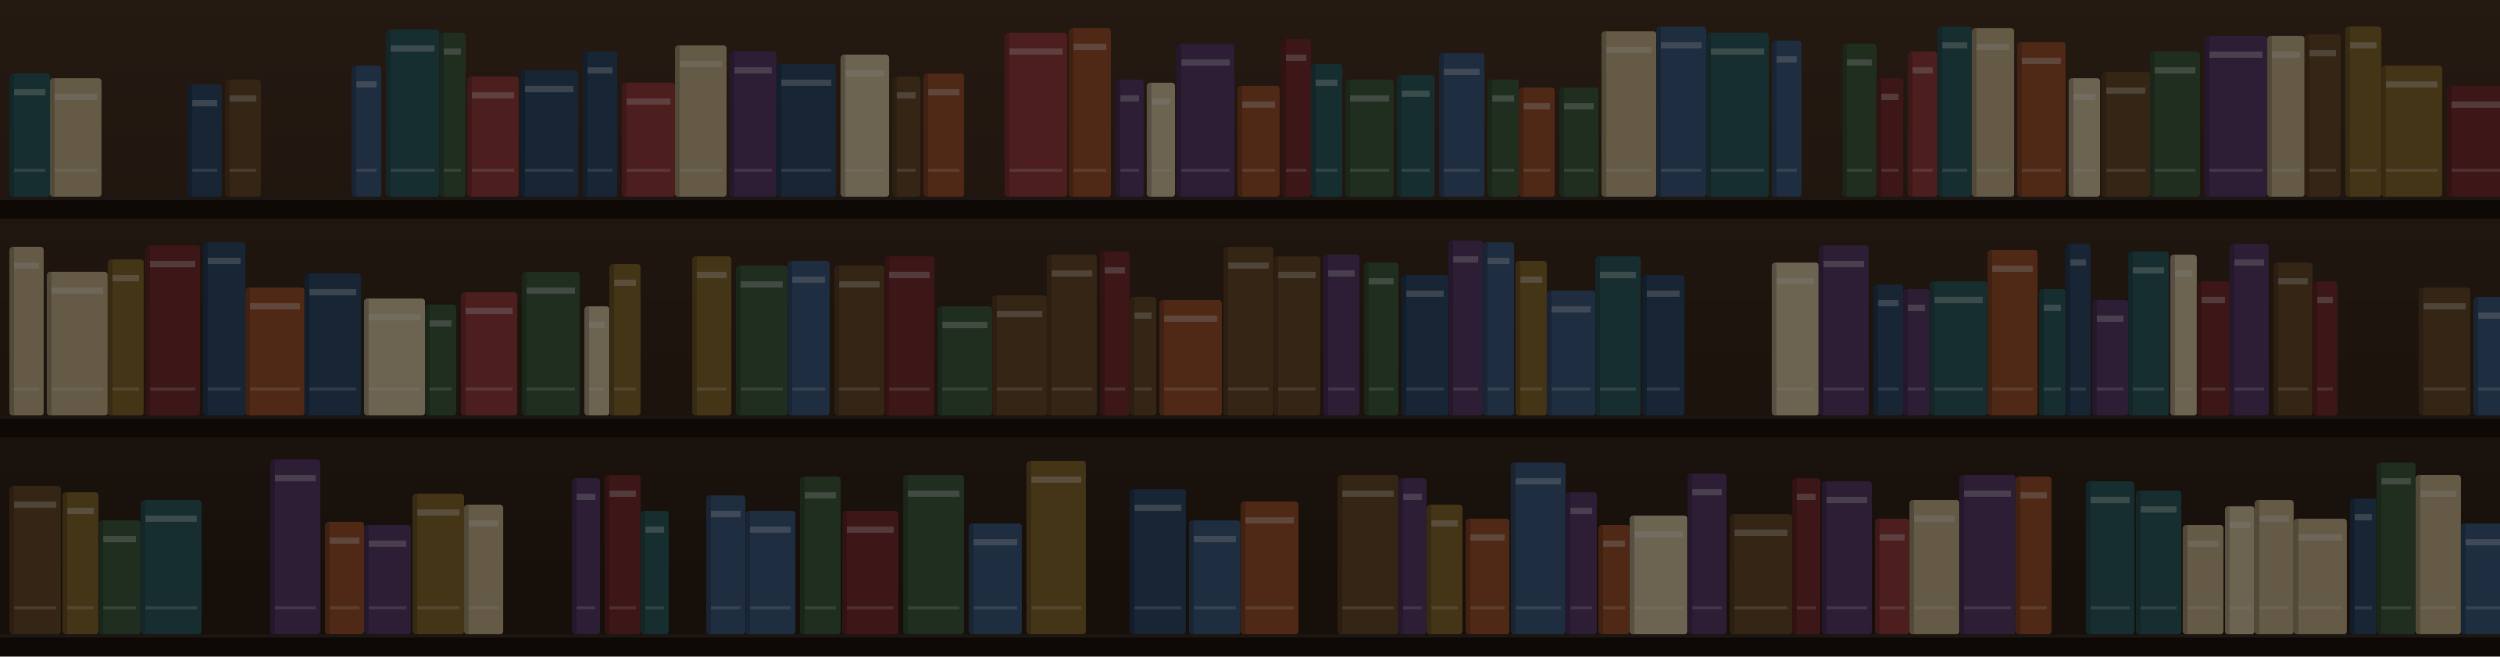
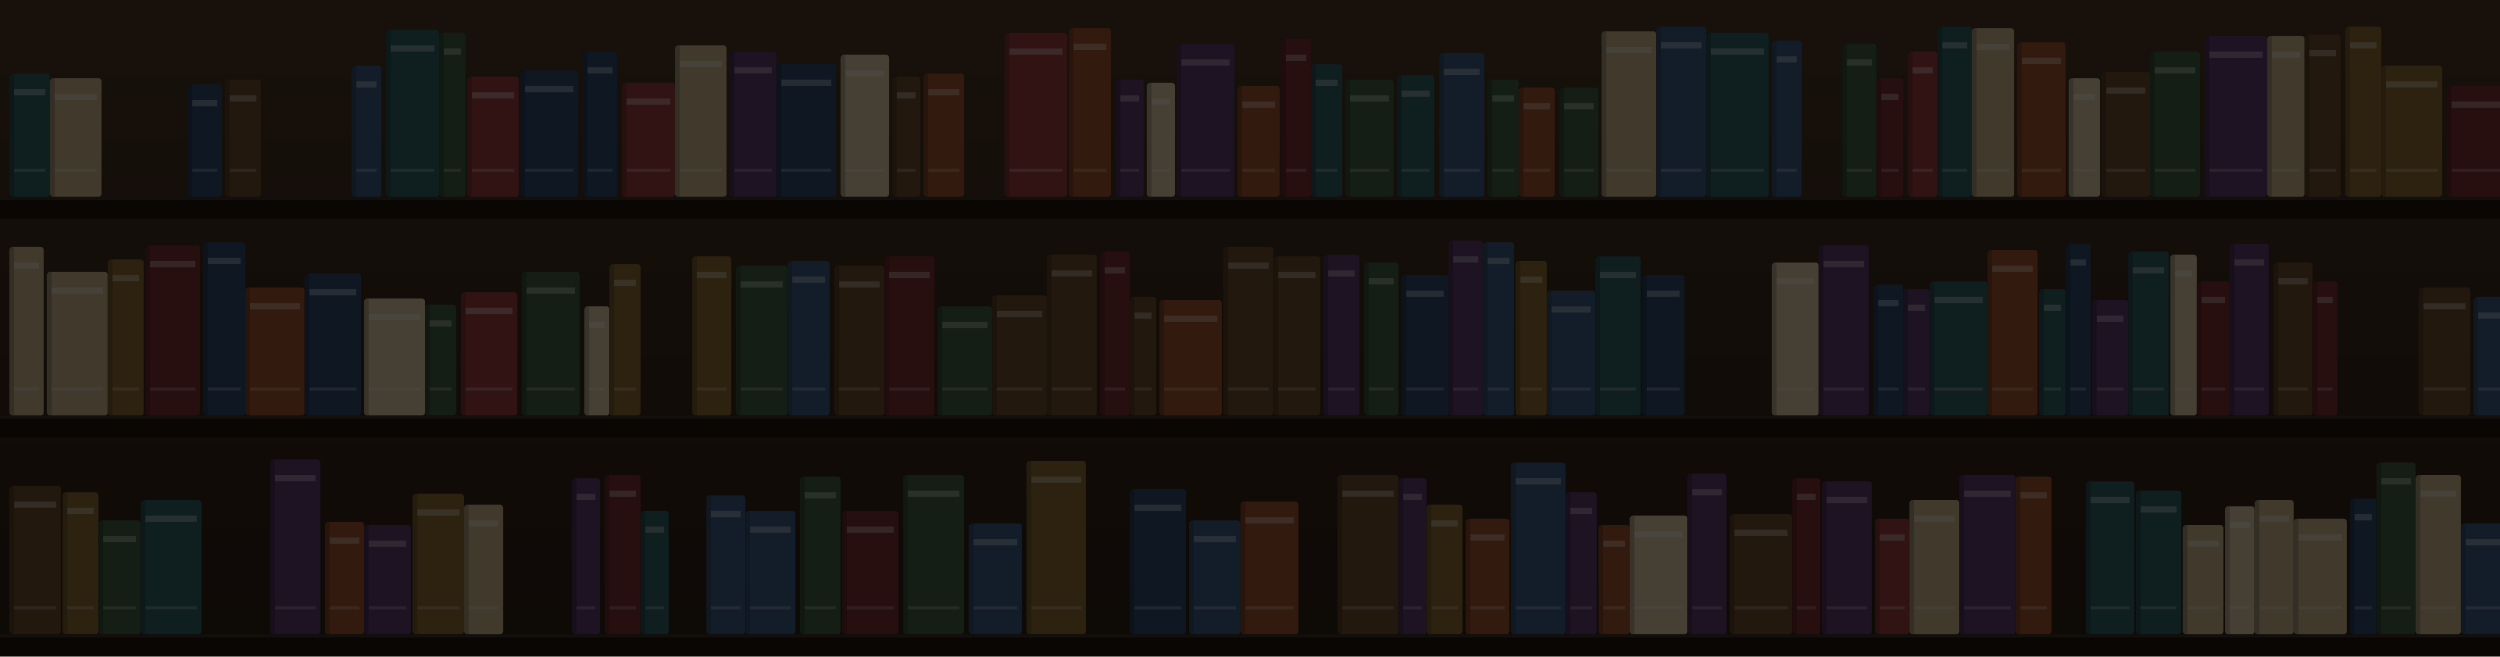
<svg xmlns="http://www.w3.org/2000/svg" width="1600" height="420" viewBox="0 0 1600 420" preserveAspectRatio="xMidYMid slice">
  <defs>
    <linearGradient id="wood" x1="0" y1="0" x2="0" y2="1">
      <stop offset="0" stop-color="#4a3424" />
      <stop offset="1" stop-color="#2b1d13" />
    </linearGradient>
  </defs>
  <rect width="1600" height="420" fill="url(#wood)" />
  <rect x="6" y="47" width="26" height="79" rx="2" fill="#2f5d62" />
  <rect x="9" y="57" width="20" height="4" fill="#ffffff" fill-opacity="0.35" />
  <rect x="9" y="108" width="20" height="2" fill="#ffffff" fill-opacity="0.25" />
  <rect x="6" y="47" width="3" height="79" fill="#000000" fill-opacity="0.18" />
  <rect x="32" y="50" width="33" height="76" rx="2" fill="#c9b48a" />
  <rect x="35" y="60" width="27" height="4" fill="#ffffff" fill-opacity="0.35" />
  <rect x="35" y="108" width="27" height="2" fill="#ffffff" fill-opacity="0.25" />
  <rect x="32" y="50" width="3" height="76" fill="#000000" fill-opacity="0.18" />
  <rect x="120" y="54" width="22" height="72" rx="2" fill="#2e4a6b" />
  <rect x="123" y="64" width="16" height="4" fill="#ffffff" fill-opacity="0.35" />
  <rect x="123" y="108" width="16" height="2" fill="#ffffff" fill-opacity="0.25" />
  <rect x="120" y="54" width="3" height="72" fill="#000000" fill-opacity="0.18" />
  <rect x="144" y="51" width="23" height="75" rx="2" fill="#6b4a2b" />
  <rect x="147" y="61" width="17" height="4" fill="#ffffff" fill-opacity="0.35" />
  <rect x="147" y="108" width="17" height="2" fill="#ffffff" fill-opacity="0.25" />
  <rect x="144" y="51" width="3" height="75" fill="#000000" fill-opacity="0.18" />
  <rect x="225" y="42" width="19" height="84" rx="2" fill="#3d5a80" />
  <rect x="228" y="52" width="13" height="4" fill="#ffffff" fill-opacity="0.35" />
  <rect x="228" y="108" width="13" height="2" fill="#ffffff" fill-opacity="0.25" />
  <rect x="225" y="42" width="3" height="84" fill="#000000" fill-opacity="0.18" />
  <rect x="247" y="19" width="34" height="107" rx="2" fill="#2f5d62" />
  <rect x="250" y="29" width="28" height="4" fill="#ffffff" fill-opacity="0.35" />
  <rect x="250" y="108" width="28" height="2" fill="#ffffff" fill-opacity="0.25" />
  <rect x="247" y="19" width="3" height="107" fill="#000000" fill-opacity="0.18" />
  <rect x="281" y="21" width="17" height="105" rx="2" fill="#3f5d3f" />
  <rect x="284" y="31" width="11" height="4" fill="#ffffff" fill-opacity="0.35" />
  <rect x="284" y="108" width="11" height="2" fill="#ffffff" fill-opacity="0.25" />
  <rect x="281" y="21" width="3" height="105" fill="#000000" fill-opacity="0.18" />
  <rect x="299" y="49" width="33" height="77" rx="2" fill="#9b3d3d" />
  <rect x="302" y="59" width="27" height="4" fill="#ffffff" fill-opacity="0.35" />
  <rect x="302" y="108" width="27" height="2" fill="#ffffff" fill-opacity="0.25" />
  <rect x="299" y="49" width="3" height="77" fill="#000000" fill-opacity="0.18" />
  <rect x="333" y="45" width="37" height="81" rx="2" fill="#2e4a6b" />
  <rect x="336" y="55" width="31" height="4" fill="#ffffff" fill-opacity="0.35" />
  <rect x="336" y="108" width="31" height="2" fill="#ffffff" fill-opacity="0.25" />
  <rect x="333" y="45" width="3" height="81" fill="#000000" fill-opacity="0.18" />
  <rect x="373" y="33" width="22" height="93" rx="2" fill="#2e4a6b" />
  <rect x="376" y="43" width="16" height="4" fill="#ffffff" fill-opacity="0.35" />
  <rect x="376" y="108" width="16" height="2" fill="#ffffff" fill-opacity="0.25" />
  <rect x="373" y="33" width="3" height="93" fill="#000000" fill-opacity="0.18" />
  <rect x="398" y="53" width="34" height="73" rx="2" fill="#9b3d3d" />
  <rect x="401" y="63" width="28" height="4" fill="#ffffff" fill-opacity="0.35" />
  <rect x="401" y="108" width="28" height="2" fill="#ffffff" fill-opacity="0.25" />
  <rect x="398" y="53" width="3" height="73" fill="#000000" fill-opacity="0.18" />
  <rect x="432" y="29" width="33" height="97" rx="2" fill="#c9b48a" />
  <rect x="435" y="39" width="27" height="4" fill="#ffffff" fill-opacity="0.35" />
  <rect x="435" y="108" width="27" height="2" fill="#ffffff" fill-opacity="0.25" />
  <rect x="432" y="29" width="3" height="97" fill="#000000" fill-opacity="0.18" />
  <rect x="467" y="33" width="30" height="93" rx="2" fill="#5b3b6b" />
  <rect x="470" y="43" width="24" height="4" fill="#ffffff" fill-opacity="0.35" />
  <rect x="470" y="108" width="24" height="2" fill="#ffffff" fill-opacity="0.25" />
  <rect x="467" y="33" width="3" height="93" fill="#000000" fill-opacity="0.18" />
  <rect x="497" y="41" width="38" height="85" rx="2" fill="#2e4a6b" />
  <rect x="500" y="51" width="32" height="4" fill="#ffffff" fill-opacity="0.35" />
  <rect x="500" y="108" width="32" height="2" fill="#ffffff" fill-opacity="0.25" />
  <rect x="497" y="41" width="3" height="85" fill="#000000" fill-opacity="0.18" />
  <rect x="538" y="35" width="31" height="91" rx="2" fill="#d8c7a3" />
  <rect x="541" y="45" width="25" height="4" fill="#ffffff" fill-opacity="0.35" />
  <rect x="541" y="108" width="25" height="2" fill="#ffffff" fill-opacity="0.25" />
  <rect x="538" y="35" width="3" height="91" fill="#000000" fill-opacity="0.18" />
  <rect x="571" y="49" width="18" height="77" rx="2" fill="#6b4a2b" />
  <rect x="574" y="59" width="12" height="4" fill="#ffffff" fill-opacity="0.35" />
  <rect x="574" y="108" width="12" height="2" fill="#ffffff" fill-opacity="0.25" />
  <rect x="571" y="49" width="3" height="77" fill="#000000" fill-opacity="0.18" />
  <rect x="591" y="47" width="26" height="79" rx="2" fill="#a0522d" />
  <rect x="594" y="57" width="20" height="4" fill="#ffffff" fill-opacity="0.35" />
  <rect x="594" y="108" width="20" height="2" fill="#ffffff" fill-opacity="0.25" />
  <rect x="591" y="47" width="3" height="79" fill="#000000" fill-opacity="0.18" />
  <rect x="643" y="21" width="40" height="105" rx="2" fill="#9b3d3d" />
  <rect x="646" y="31" width="34" height="4" fill="#ffffff" fill-opacity="0.35" />
  <rect x="646" y="108" width="34" height="2" fill="#ffffff" fill-opacity="0.25" />
  <rect x="643" y="21" width="3" height="105" fill="#000000" fill-opacity="0.18" />
  <rect x="684" y="18" width="27" height="108" rx="2" fill="#a0522d" />
  <rect x="687" y="28" width="21" height="4" fill="#ffffff" fill-opacity="0.35" />
  <rect x="687" y="108" width="21" height="2" fill="#ffffff" fill-opacity="0.25" />
  <rect x="684" y="18" width="3" height="108" fill="#000000" fill-opacity="0.18" />
  <rect x="714" y="51" width="18" height="75" rx="2" fill="#5b3b6b" />
  <rect x="717" y="61" width="12" height="4" fill="#ffffff" fill-opacity="0.35" />
  <rect x="717" y="108" width="12" height="2" fill="#ffffff" fill-opacity="0.25" />
  <rect x="714" y="51" width="3" height="75" fill="#000000" fill-opacity="0.18" />
  <rect x="734" y="53" width="18" height="73" rx="2" fill="#d8c7a3" />
  <rect x="737" y="63" width="12" height="4" fill="#ffffff" fill-opacity="0.35" />
  <rect x="737" y="108" width="12" height="2" fill="#ffffff" fill-opacity="0.25" />
  <rect x="734" y="53" width="3" height="73" fill="#000000" fill-opacity="0.18" />
  <rect x="753" y="28" width="37" height="98" rx="2" fill="#5b3b6b" />
  <rect x="756" y="38" width="31" height="4" fill="#ffffff" fill-opacity="0.35" />
  <rect x="756" y="108" width="31" height="2" fill="#ffffff" fill-opacity="0.25" />
  <rect x="753" y="28" width="3" height="98" fill="#000000" fill-opacity="0.18" />
  <rect x="792" y="55" width="27" height="71" rx="2" fill="#a0522d" />
  <rect x="795" y="65" width="21" height="4" fill="#ffffff" fill-opacity="0.35" />
  <rect x="795" y="108" width="21" height="2" fill="#ffffff" fill-opacity="0.25" />
  <rect x="792" y="55" width="3" height="71" fill="#000000" fill-opacity="0.18" />
  <rect x="820" y="25" width="19" height="101" rx="2" fill="#7a2e2e" />
  <rect x="823" y="35" width="13" height="4" fill="#ffffff" fill-opacity="0.35" />
  <rect x="823" y="108" width="13" height="2" fill="#ffffff" fill-opacity="0.25" />
  <rect x="820" y="25" width="3" height="101" fill="#000000" fill-opacity="0.18" />
  <rect x="839" y="41" width="20" height="85" rx="2" fill="#2f5d62" />
  <rect x="842" y="51" width="14" height="4" fill="#ffffff" fill-opacity="0.35" />
  <rect x="842" y="108" width="14" height="2" fill="#ffffff" fill-opacity="0.25" />
  <rect x="839" y="41" width="3" height="85" fill="#000000" fill-opacity="0.18" />
  <rect x="861" y="51" width="31" height="75" rx="2" fill="#3f5d3f" />
  <rect x="864" y="61" width="25" height="4" fill="#ffffff" fill-opacity="0.35" />
  <rect x="864" y="108" width="25" height="2" fill="#ffffff" fill-opacity="0.25" />
  <rect x="861" y="51" width="3" height="75" fill="#000000" fill-opacity="0.18" />
  <rect x="894" y="48" width="24" height="78" rx="2" fill="#2f5d62" />
  <rect x="897" y="58" width="18" height="4" fill="#ffffff" fill-opacity="0.35" />
  <rect x="897" y="108" width="18" height="2" fill="#ffffff" fill-opacity="0.25" />
  <rect x="894" y="48" width="3" height="78" fill="#000000" fill-opacity="0.18" />
  <rect x="921" y="34" width="29" height="92" rx="2" fill="#3d5a80" />
  <rect x="924" y="44" width="23" height="4" fill="#ffffff" fill-opacity="0.35" />
  <rect x="924" y="108" width="23" height="2" fill="#ffffff" fill-opacity="0.25" />
  <rect x="921" y="34" width="3" height="92" fill="#000000" fill-opacity="0.18" />
  <rect x="952" y="51" width="20" height="75" rx="2" fill="#3f5d3f" />
  <rect x="955" y="61" width="14" height="4" fill="#ffffff" fill-opacity="0.35" />
  <rect x="955" y="108" width="14" height="2" fill="#ffffff" fill-opacity="0.25" />
  <rect x="952" y="51" width="3" height="75" fill="#000000" fill-opacity="0.18" />
  <rect x="972" y="56" width="23" height="70" rx="2" fill="#a0522d" />
  <rect x="975" y="66" width="17" height="4" fill="#ffffff" fill-opacity="0.35" />
  <rect x="975" y="108" width="17" height="2" fill="#ffffff" fill-opacity="0.25" />
  <rect x="972" y="56" width="3" height="70" fill="#000000" fill-opacity="0.18" />
  <rect x="998" y="56" width="25" height="70" rx="2" fill="#3f5d3f" />
  <rect x="1001" y="66" width="19" height="4" fill="#ffffff" fill-opacity="0.35" />
  <rect x="1001" y="108" width="19" height="2" fill="#ffffff" fill-opacity="0.25" />
  <rect x="998" y="56" width="3" height="70" fill="#000000" fill-opacity="0.18" />
  <rect x="1025" y="20" width="35" height="106" rx="2" fill="#c9b48a" />
  <rect x="1028" y="30" width="29" height="4" fill="#ffffff" fill-opacity="0.35" />
  <rect x="1028" y="108" width="29" height="2" fill="#ffffff" fill-opacity="0.25" />
  <rect x="1025" y="20" width="3" height="106" fill="#000000" fill-opacity="0.18" />
  <rect x="1060" y="17" width="32" height="109" rx="2" fill="#3d5a80" />
  <rect x="1063" y="27" width="26" height="4" fill="#ffffff" fill-opacity="0.35" />
  <rect x="1063" y="108" width="26" height="2" fill="#ffffff" fill-opacity="0.25" />
  <rect x="1060" y="17" width="3" height="109" fill="#000000" fill-opacity="0.18" />
  <rect x="1092" y="21" width="40" height="105" rx="2" fill="#2f5d62" />
  <rect x="1095" y="31" width="34" height="4" fill="#ffffff" fill-opacity="0.35" />
  <rect x="1095" y="108" width="34" height="2" fill="#ffffff" fill-opacity="0.25" />
  <rect x="1092" y="21" width="3" height="105" fill="#000000" fill-opacity="0.18" />
  <rect x="1134" y="26" width="19" height="100" rx="2" fill="#3d5a80" />
  <rect x="1137" y="36" width="13" height="4" fill="#ffffff" fill-opacity="0.35" />
  <rect x="1137" y="108" width="13" height="2" fill="#ffffff" fill-opacity="0.25" />
  <rect x="1134" y="26" width="3" height="100" fill="#000000" fill-opacity="0.18" />
  <rect x="1179" y="28" width="22" height="98" rx="2" fill="#3f5d3f" />
  <rect x="1182" y="38" width="16" height="4" fill="#ffffff" fill-opacity="0.35" />
  <rect x="1182" y="108" width="16" height="2" fill="#ffffff" fill-opacity="0.25" />
  <rect x="1179" y="28" width="3" height="98" fill="#000000" fill-opacity="0.18" />
  <rect x="1201" y="50" width="17" height="76" rx="2" fill="#7a2e2e" />
  <rect x="1204" y="60" width="11" height="4" fill="#ffffff" fill-opacity="0.35" />
  <rect x="1204" y="108" width="11" height="2" fill="#ffffff" fill-opacity="0.25" />
  <rect x="1201" y="50" width="3" height="76" fill="#000000" fill-opacity="0.18" />
  <rect x="1221" y="33" width="19" height="93" rx="2" fill="#9b3d3d" />
  <rect x="1224" y="43" width="13" height="4" fill="#ffffff" fill-opacity="0.35" />
  <rect x="1224" y="108" width="13" height="2" fill="#ffffff" fill-opacity="0.25" />
  <rect x="1221" y="33" width="3" height="93" fill="#000000" fill-opacity="0.18" />
  <rect x="1240" y="17" width="22" height="109" rx="2" fill="#2f5d62" />
  <rect x="1243" y="27" width="16" height="4" fill="#ffffff" fill-opacity="0.35" />
  <rect x="1243" y="108" width="16" height="2" fill="#ffffff" fill-opacity="0.25" />
  <rect x="1240" y="17" width="3" height="109" fill="#000000" fill-opacity="0.18" />
  <rect x="1262" y="18" width="27" height="108" rx="2" fill="#c9b48a" />
  <rect x="1265" y="28" width="21" height="4" fill="#ffffff" fill-opacity="0.35" />
  <rect x="1265" y="108" width="21" height="2" fill="#ffffff" fill-opacity="0.25" />
  <rect x="1262" y="18" width="3" height="108" fill="#000000" fill-opacity="0.18" />
  <rect x="1291" y="27" width="31" height="99" rx="2" fill="#a0522d" />
  <rect x="1294" y="37" width="25" height="4" fill="#ffffff" fill-opacity="0.35" />
  <rect x="1294" y="108" width="25" height="2" fill="#ffffff" fill-opacity="0.25" />
  <rect x="1291" y="27" width="3" height="99" fill="#000000" fill-opacity="0.18" />
  <rect x="1324" y="50" width="20" height="76" rx="2" fill="#d8c7a3" />
  <rect x="1327" y="60" width="14" height="4" fill="#ffffff" fill-opacity="0.35" />
  <rect x="1327" y="108" width="14" height="2" fill="#ffffff" fill-opacity="0.25" />
  <rect x="1324" y="50" width="3" height="76" fill="#000000" fill-opacity="0.18" />
  <rect x="1345" y="46" width="31" height="80" rx="2" fill="#6b4a2b" />
  <rect x="1348" y="56" width="25" height="4" fill="#ffffff" fill-opacity="0.35" />
  <rect x="1348" y="108" width="25" height="2" fill="#ffffff" fill-opacity="0.25" />
  <rect x="1345" y="46" width="3" height="80" fill="#000000" fill-opacity="0.18" />
  <rect x="1376" y="33" width="32" height="93" rx="2" fill="#3f5d3f" />
  <rect x="1379" y="43" width="26" height="4" fill="#ffffff" fill-opacity="0.35" />
  <rect x="1379" y="108" width="26" height="2" fill="#ffffff" fill-opacity="0.25" />
  <rect x="1376" y="33" width="3" height="93" fill="#000000" fill-opacity="0.18" />
  <rect x="1411" y="23" width="40" height="103" rx="2" fill="#5b3b6b" />
  <rect x="1414" y="33" width="34" height="4" fill="#ffffff" fill-opacity="0.35" />
  <rect x="1414" y="108" width="34" height="2" fill="#ffffff" fill-opacity="0.25" />
  <rect x="1411" y="23" width="3" height="103" fill="#000000" fill-opacity="0.18" />
  <rect x="1451" y="23" width="24" height="103" rx="2" fill="#c9b48a" />
  <rect x="1454" y="33" width="18" height="4" fill="#ffffff" fill-opacity="0.35" />
  <rect x="1454" y="108" width="18" height="2" fill="#ffffff" fill-opacity="0.25" />
  <rect x="1451" y="23" width="3" height="103" fill="#000000" fill-opacity="0.18" />
  <rect x="1475" y="22" width="23" height="104" rx="2" fill="#6b4a2b" />
  <rect x="1478" y="32" width="17" height="4" fill="#ffffff" fill-opacity="0.35" />
  <rect x="1478" y="108" width="17" height="2" fill="#ffffff" fill-opacity="0.25" />
  <rect x="1475" y="22" width="3" height="104" fill="#000000" fill-opacity="0.18" />
  <rect x="1501" y="17" width="23" height="109" rx="2" fill="#8a6a2f" />
  <rect x="1504" y="27" width="17" height="4" fill="#ffffff" fill-opacity="0.35" />
  <rect x="1504" y="108" width="17" height="2" fill="#ffffff" fill-opacity="0.25" />
  <rect x="1501" y="17" width="3" height="109" fill="#000000" fill-opacity="0.18" />
  <rect x="1524" y="42" width="39" height="84" rx="2" fill="#8a6a2f" />
  <rect x="1527" y="52" width="33" height="4" fill="#ffffff" fill-opacity="0.35" />
  <rect x="1527" y="108" width="33" height="2" fill="#ffffff" fill-opacity="0.25" />
  <rect x="1524" y="42" width="3" height="84" fill="#000000" fill-opacity="0.18" />
  <rect x="1566" y="55" width="39" height="71" rx="2" fill="#7a2e2e" />
  <rect x="1569" y="65" width="33" height="4" fill="#ffffff" fill-opacity="0.35" />
  <rect x="1569" y="108" width="33" height="2" fill="#ffffff" fill-opacity="0.25" />
  <rect x="1566" y="55" width="3" height="71" fill="#000000" fill-opacity="0.18" />
  <rect x="0" y="126" width="1600" height="14" fill="#1d130b" />
  <rect x="0" y="126" width="1600" height="2" fill="#ffffff" fill-opacity="0.12" />
  <rect x="6" y="158" width="22" height="108" rx="2" fill="#c9b48a" />
  <rect x="9" y="168" width="16" height="4" fill="#ffffff" fill-opacity="0.35" />
  <rect x="9" y="248" width="16" height="2" fill="#ffffff" fill-opacity="0.25" />
  <rect x="6" y="158" width="3" height="108" fill="#000000" fill-opacity="0.18" />
  <rect x="30" y="174" width="39" height="92" rx="2" fill="#c9b48a" />
  <rect x="33" y="184" width="33" height="4" fill="#ffffff" fill-opacity="0.35" />
  <rect x="33" y="248" width="33" height="2" fill="#ffffff" fill-opacity="0.25" />
  <rect x="30" y="174" width="3" height="92" fill="#000000" fill-opacity="0.18" />
  <rect x="69" y="166" width="23" height="100" rx="2" fill="#8a6a2f" />
  <rect x="72" y="176" width="17" height="4" fill="#ffffff" fill-opacity="0.35" />
  <rect x="72" y="248" width="17" height="2" fill="#ffffff" fill-opacity="0.25" />
  <rect x="69" y="166" width="3" height="100" fill="#000000" fill-opacity="0.18" />
  <rect x="93" y="157" width="35" height="109" rx="2" fill="#7a2e2e" />
  <rect x="96" y="167" width="29" height="4" fill="#ffffff" fill-opacity="0.35" />
  <rect x="96" y="248" width="29" height="2" fill="#ffffff" fill-opacity="0.25" />
  <rect x="93" y="157" width="3" height="109" fill="#000000" fill-opacity="0.18" />
  <rect x="130" y="155" width="27" height="111" rx="2" fill="#2e4a6b" />
  <rect x="133" y="165" width="21" height="4" fill="#ffffff" fill-opacity="0.35" />
  <rect x="133" y="248" width="21" height="2" fill="#ffffff" fill-opacity="0.25" />
  <rect x="130" y="155" width="3" height="111" fill="#000000" fill-opacity="0.18" />
  <rect x="157" y="184" width="38" height="82" rx="2" fill="#a0522d" />
  <rect x="160" y="194" width="32" height="4" fill="#ffffff" fill-opacity="0.35" />
  <rect x="160" y="248" width="32" height="2" fill="#ffffff" fill-opacity="0.25" />
  <rect x="157" y="184" width="3" height="82" fill="#000000" fill-opacity="0.18" />
  <rect x="195" y="175" width="36" height="91" rx="2" fill="#2e4a6b" />
  <rect x="198" y="185" width="30" height="4" fill="#ffffff" fill-opacity="0.35" />
  <rect x="198" y="248" width="30" height="2" fill="#ffffff" fill-opacity="0.25" />
  <rect x="195" y="175" width="3" height="91" fill="#000000" fill-opacity="0.18" />
  <rect x="233" y="191" width="39" height="75" rx="2" fill="#d8c7a3" />
  <rect x="236" y="201" width="33" height="4" fill="#ffffff" fill-opacity="0.35" />
  <rect x="236" y="248" width="33" height="2" fill="#ffffff" fill-opacity="0.25" />
  <rect x="233" y="191" width="3" height="75" fill="#000000" fill-opacity="0.18" />
  <rect x="272" y="195" width="20" height="71" rx="2" fill="#3f5d3f" />
  <rect x="275" y="205" width="14" height="4" fill="#ffffff" fill-opacity="0.35" />
  <rect x="275" y="248" width="14" height="2" fill="#ffffff" fill-opacity="0.25" />
  <rect x="272" y="195" width="3" height="71" fill="#000000" fill-opacity="0.18" />
  <rect x="295" y="187" width="36" height="79" rx="2" fill="#9b3d3d" />
  <rect x="298" y="197" width="30" height="4" fill="#ffffff" fill-opacity="0.35" />
  <rect x="298" y="248" width="30" height="2" fill="#ffffff" fill-opacity="0.25" />
  <rect x="295" y="187" width="3" height="79" fill="#000000" fill-opacity="0.18" />
  <rect x="334" y="174" width="37" height="92" rx="2" fill="#3f5d3f" />
  <rect x="337" y="184" width="31" height="4" fill="#ffffff" fill-opacity="0.35" />
  <rect x="337" y="248" width="31" height="2" fill="#ffffff" fill-opacity="0.25" />
  <rect x="334" y="174" width="3" height="92" fill="#000000" fill-opacity="0.18" />
  <rect x="374" y="196" width="16" height="70" rx="2" fill="#d8c7a3" />
  <rect x="377" y="206" width="10" height="4" fill="#ffffff" fill-opacity="0.35" />
  <rect x="377" y="248" width="10" height="2" fill="#ffffff" fill-opacity="0.25" />
  <rect x="374" y="196" width="3" height="70" fill="#000000" fill-opacity="0.18" />
  <rect x="390" y="169" width="20" height="97" rx="2" fill="#8a6a2f" />
  <rect x="393" y="179" width="14" height="4" fill="#ffffff" fill-opacity="0.35" />
  <rect x="393" y="248" width="14" height="2" fill="#ffffff" fill-opacity="0.25" />
  <rect x="390" y="169" width="3" height="97" fill="#000000" fill-opacity="0.18" />
  <rect x="443" y="164" width="25" height="102" rx="2" fill="#8a6a2f" />
  <rect x="446" y="174" width="19" height="4" fill="#ffffff" fill-opacity="0.35" />
  <rect x="446" y="248" width="19" height="2" fill="#ffffff" fill-opacity="0.25" />
  <rect x="443" y="164" width="3" height="102" fill="#000000" fill-opacity="0.18" />
  <rect x="471" y="170" width="33" height="96" rx="2" fill="#3f5d3f" />
  <rect x="474" y="180" width="27" height="4" fill="#ffffff" fill-opacity="0.35" />
  <rect x="474" y="248" width="27" height="2" fill="#ffffff" fill-opacity="0.25" />
  <rect x="471" y="170" width="3" height="96" fill="#000000" fill-opacity="0.18" />
  <rect x="504" y="167" width="27" height="99" rx="2" fill="#3d5a80" />
  <rect x="507" y="177" width="21" height="4" fill="#ffffff" fill-opacity="0.35" />
  <rect x="507" y="248" width="21" height="2" fill="#ffffff" fill-opacity="0.25" />
  <rect x="504" y="167" width="3" height="99" fill="#000000" fill-opacity="0.18" />
  <rect x="534" y="170" width="32" height="96" rx="2" fill="#6b4a2b" />
  <rect x="537" y="180" width="26" height="4" fill="#ffffff" fill-opacity="0.35" />
  <rect x="537" y="248" width="26" height="2" fill="#ffffff" fill-opacity="0.25" />
  <rect x="534" y="170" width="3" height="96" fill="#000000" fill-opacity="0.18" />
  <rect x="566" y="164" width="32" height="102" rx="2" fill="#7a2e2e" />
  <rect x="569" y="174" width="26" height="4" fill="#ffffff" fill-opacity="0.35" />
  <rect x="569" y="248" width="26" height="2" fill="#ffffff" fill-opacity="0.25" />
  <rect x="566" y="164" width="3" height="102" fill="#000000" fill-opacity="0.18" />
  <rect x="600" y="196" width="35" height="70" rx="2" fill="#3f5d3f" />
  <rect x="603" y="206" width="29" height="4" fill="#ffffff" fill-opacity="0.35" />
  <rect x="603" y="248" width="29" height="2" fill="#ffffff" fill-opacity="0.25" />
  <rect x="600" y="196" width="3" height="70" fill="#000000" fill-opacity="0.18" />
  <rect x="635" y="189" width="35" height="77" rx="2" fill="#6b4a2b" />
  <rect x="638" y="199" width="29" height="4" fill="#ffffff" fill-opacity="0.35" />
  <rect x="638" y="248" width="29" height="2" fill="#ffffff" fill-opacity="0.25" />
  <rect x="635" y="189" width="3" height="77" fill="#000000" fill-opacity="0.18" />
  <rect x="670" y="163" width="32" height="103" rx="2" fill="#6b4a2b" />
  <rect x="673" y="173" width="26" height="4" fill="#ffffff" fill-opacity="0.35" />
  <rect x="673" y="248" width="26" height="2" fill="#ffffff" fill-opacity="0.25" />
  <rect x="670" y="163" width="3" height="103" fill="#000000" fill-opacity="0.18" />
  <rect x="704" y="161" width="19" height="105" rx="2" fill="#7a2e2e" />
  <rect x="707" y="171" width="13" height="4" fill="#ffffff" fill-opacity="0.35" />
  <rect x="707" y="248" width="13" height="2" fill="#ffffff" fill-opacity="0.25" />
  <rect x="704" y="161" width="3" height="105" fill="#000000" fill-opacity="0.18" />
  <rect x="723" y="190" width="17" height="76" rx="2" fill="#6b4a2b" />
  <rect x="726" y="200" width="11" height="4" fill="#ffffff" fill-opacity="0.35" />
  <rect x="726" y="248" width="11" height="2" fill="#ffffff" fill-opacity="0.25" />
  <rect x="723" y="190" width="3" height="76" fill="#000000" fill-opacity="0.18" />
  <rect x="742" y="192" width="40" height="74" rx="2" fill="#a0522d" />
  <rect x="745" y="202" width="34" height="4" fill="#ffffff" fill-opacity="0.35" />
  <rect x="745" y="248" width="34" height="2" fill="#ffffff" fill-opacity="0.25" />
  <rect x="742" y="192" width="3" height="74" fill="#000000" fill-opacity="0.18" />
  <rect x="783" y="158" width="32" height="108" rx="2" fill="#6b4a2b" />
  <rect x="786" y="168" width="26" height="4" fill="#ffffff" fill-opacity="0.35" />
  <rect x="786" y="248" width="26" height="2" fill="#ffffff" fill-opacity="0.25" />
  <rect x="783" y="158" width="3" height="108" fill="#000000" fill-opacity="0.18" />
  <rect x="815" y="164" width="30" height="102" rx="2" fill="#6b4a2b" />
  <rect x="818" y="174" width="24" height="4" fill="#ffffff" fill-opacity="0.35" />
  <rect x="818" y="248" width="24" height="2" fill="#ffffff" fill-opacity="0.25" />
  <rect x="815" y="164" width="3" height="102" fill="#000000" fill-opacity="0.18" />
  <rect x="847" y="163" width="23" height="103" rx="2" fill="#5b3b6b" />
  <rect x="850" y="173" width="17" height="4" fill="#ffffff" fill-opacity="0.35" />
  <rect x="850" y="248" width="17" height="2" fill="#ffffff" fill-opacity="0.25" />
  <rect x="847" y="163" width="3" height="103" fill="#000000" fill-opacity="0.18" />
  <rect x="873" y="168" width="22" height="98" rx="2" fill="#3f5d3f" />
  <rect x="876" y="178" width="16" height="4" fill="#ffffff" fill-opacity="0.35" />
  <rect x="876" y="248" width="16" height="2" fill="#ffffff" fill-opacity="0.25" />
  <rect x="873" y="168" width="3" height="98" fill="#000000" fill-opacity="0.18" />
  <rect x="897" y="176" width="30" height="90" rx="2" fill="#2e4a6b" />
  <rect x="900" y="186" width="24" height="4" fill="#ffffff" fill-opacity="0.35" />
  <rect x="900" y="248" width="24" height="2" fill="#ffffff" fill-opacity="0.25" />
  <rect x="897" y="176" width="3" height="90" fill="#000000" fill-opacity="0.18" />
  <rect x="927" y="154" width="22" height="112" rx="2" fill="#5b3b6b" />
  <rect x="930" y="164" width="16" height="4" fill="#ffffff" fill-opacity="0.35" />
  <rect x="930" y="248" width="16" height="2" fill="#ffffff" fill-opacity="0.25" />
  <rect x="927" y="154" width="3" height="112" fill="#000000" fill-opacity="0.18" />
  <rect x="949" y="155" width="20" height="111" rx="2" fill="#3d5a80" />
  <rect x="952" y="165" width="14" height="4" fill="#ffffff" fill-opacity="0.35" />
  <rect x="952" y="248" width="14" height="2" fill="#ffffff" fill-opacity="0.25" />
  <rect x="949" y="155" width="3" height="111" fill="#000000" fill-opacity="0.18" />
  <rect x="970" y="167" width="20" height="99" rx="2" fill="#8a6a2f" />
  <rect x="973" y="177" width="14" height="4" fill="#ffffff" fill-opacity="0.35" />
  <rect x="973" y="248" width="14" height="2" fill="#ffffff" fill-opacity="0.25" />
  <rect x="970" y="167" width="3" height="99" fill="#000000" fill-opacity="0.18" />
  <rect x="990" y="186" width="31" height="80" rx="2" fill="#3d5a80" />
  <rect x="993" y="196" width="25" height="4" fill="#ffffff" fill-opacity="0.35" />
  <rect x="993" y="248" width="25" height="2" fill="#ffffff" fill-opacity="0.25" />
  <rect x="990" y="186" width="3" height="80" fill="#000000" fill-opacity="0.18" />
  <rect x="1021" y="164" width="29" height="102" rx="2" fill="#2f5d62" />
  <rect x="1024" y="174" width="23" height="4" fill="#ffffff" fill-opacity="0.35" />
  <rect x="1024" y="248" width="23" height="2" fill="#ffffff" fill-opacity="0.25" />
  <rect x="1021" y="164" width="3" height="102" fill="#000000" fill-opacity="0.18" />
  <rect x="1051" y="176" width="27" height="90" rx="2" fill="#2e4a6b" />
  <rect x="1054" y="186" width="21" height="4" fill="#ffffff" fill-opacity="0.35" />
  <rect x="1054" y="248" width="21" height="2" fill="#ffffff" fill-opacity="0.25" />
  <rect x="1051" y="176" width="3" height="90" fill="#000000" fill-opacity="0.18" />
  <rect x="1134" y="168" width="30" height="98" rx="2" fill="#d8c7a3" />
  <rect x="1137" y="178" width="24" height="4" fill="#ffffff" fill-opacity="0.35" />
  <rect x="1137" y="248" width="24" height="2" fill="#ffffff" fill-opacity="0.25" />
  <rect x="1134" y="168" width="3" height="98" fill="#000000" fill-opacity="0.18" />
  <rect x="1164" y="157" width="32" height="109" rx="2" fill="#5b3b6b" />
  <rect x="1167" y="167" width="26" height="4" fill="#ffffff" fill-opacity="0.35" />
  <rect x="1167" y="248" width="26" height="2" fill="#ffffff" fill-opacity="0.25" />
  <rect x="1164" y="157" width="3" height="109" fill="#000000" fill-opacity="0.18" />
  <rect x="1199" y="182" width="19" height="84" rx="2" fill="#2e4a6b" />
  <rect x="1202" y="192" width="13" height="4" fill="#ffffff" fill-opacity="0.35" />
  <rect x="1202" y="248" width="13" height="2" fill="#ffffff" fill-opacity="0.25" />
  <rect x="1199" y="182" width="3" height="84" fill="#000000" fill-opacity="0.18" />
  <rect x="1218" y="185" width="17" height="81" rx="2" fill="#5b3b6b" />
  <rect x="1221" y="195" width="11" height="4" fill="#ffffff" fill-opacity="0.35" />
  <rect x="1221" y="248" width="11" height="2" fill="#ffffff" fill-opacity="0.25" />
  <rect x="1218" y="185" width="3" height="81" fill="#000000" fill-opacity="0.18" />
  <rect x="1235" y="180" width="37" height="86" rx="2" fill="#2f5d62" />
  <rect x="1238" y="190" width="31" height="4" fill="#ffffff" fill-opacity="0.35" />
  <rect x="1238" y="248" width="31" height="2" fill="#ffffff" fill-opacity="0.25" />
  <rect x="1235" y="180" width="3" height="86" fill="#000000" fill-opacity="0.18" />
  <rect x="1272" y="160" width="32" height="106" rx="2" fill="#a0522d" />
  <rect x="1275" y="170" width="26" height="4" fill="#ffffff" fill-opacity="0.35" />
  <rect x="1275" y="248" width="26" height="2" fill="#ffffff" fill-opacity="0.25" />
  <rect x="1272" y="160" width="3" height="106" fill="#000000" fill-opacity="0.18" />
  <rect x="1305" y="185" width="17" height="81" rx="2" fill="#2f5d62" />
  <rect x="1308" y="195" width="11" height="4" fill="#ffffff" fill-opacity="0.35" />
  <rect x="1308" y="248" width="11" height="2" fill="#ffffff" fill-opacity="0.25" />
  <rect x="1305" y="185" width="3" height="81" fill="#000000" fill-opacity="0.18" />
  <rect x="1322" y="156" width="16" height="110" rx="2" fill="#2e4a6b" />
  <rect x="1325" y="166" width="10" height="4" fill="#ffffff" fill-opacity="0.35" />
  <rect x="1325" y="248" width="10" height="2" fill="#ffffff" fill-opacity="0.25" />
  <rect x="1322" y="156" width="3" height="110" fill="#000000" fill-opacity="0.18" />
  <rect x="1339" y="192" width="23" height="74" rx="2" fill="#5b3b6b" />
  <rect x="1342" y="202" width="17" height="4" fill="#ffffff" fill-opacity="0.35" />
  <rect x="1342" y="248" width="17" height="2" fill="#ffffff" fill-opacity="0.25" />
  <rect x="1339" y="192" width="3" height="74" fill="#000000" fill-opacity="0.18" />
  <rect x="1362" y="161" width="26" height="105" rx="2" fill="#2f5d62" />
  <rect x="1365" y="171" width="20" height="4" fill="#ffffff" fill-opacity="0.35" />
  <rect x="1365" y="248" width="20" height="2" fill="#ffffff" fill-opacity="0.25" />
  <rect x="1362" y="161" width="3" height="105" fill="#000000" fill-opacity="0.18" />
  <rect x="1389" y="163" width="17" height="103" rx="2" fill="#d8c7a3" />
  <rect x="1392" y="173" width="11" height="4" fill="#ffffff" fill-opacity="0.35" />
  <rect x="1392" y="248" width="11" height="2" fill="#ffffff" fill-opacity="0.25" />
  <rect x="1389" y="163" width="3" height="103" fill="#000000" fill-opacity="0.18" />
  <rect x="1406" y="180" width="21" height="86" rx="2" fill="#7a2e2e" />
  <rect x="1409" y="190" width="15" height="4" fill="#ffffff" fill-opacity="0.35" />
  <rect x="1409" y="248" width="15" height="2" fill="#ffffff" fill-opacity="0.25" />
  <rect x="1406" y="180" width="3" height="86" fill="#000000" fill-opacity="0.18" />
  <rect x="1427" y="156" width="25" height="110" rx="2" fill="#5b3b6b" />
  <rect x="1430" y="166" width="19" height="4" fill="#ffffff" fill-opacity="0.35" />
  <rect x="1430" y="248" width="19" height="2" fill="#ffffff" fill-opacity="0.25" />
  <rect x="1427" y="156" width="3" height="110" fill="#000000" fill-opacity="0.18" />
  <rect x="1455" y="168" width="25" height="98" rx="2" fill="#6b4a2b" />
  <rect x="1458" y="178" width="19" height="4" fill="#ffffff" fill-opacity="0.35" />
  <rect x="1458" y="248" width="19" height="2" fill="#ffffff" fill-opacity="0.25" />
  <rect x="1455" y="168" width="3" height="98" fill="#000000" fill-opacity="0.18" />
  <rect x="1480" y="180" width="16" height="86" rx="2" fill="#7a2e2e" />
  <rect x="1483" y="190" width="10" height="4" fill="#ffffff" fill-opacity="0.35" />
  <rect x="1483" y="248" width="10" height="2" fill="#ffffff" fill-opacity="0.25" />
  <rect x="1480" y="180" width="3" height="86" fill="#000000" fill-opacity="0.18" />
  <rect x="1548" y="184" width="33" height="82" rx="2" fill="#6b4a2b" />
  <rect x="1551" y="194" width="27" height="4" fill="#ffffff" fill-opacity="0.35" />
  <rect x="1551" y="248" width="27" height="2" fill="#ffffff" fill-opacity="0.25" />
  <rect x="1548" y="184" width="3" height="82" fill="#000000" fill-opacity="0.18" />
  <rect x="1583" y="190" width="30" height="76" rx="2" fill="#3d5a80" />
  <rect x="1586" y="200" width="24" height="4" fill="#ffffff" fill-opacity="0.35" />
  <rect x="1586" y="248" width="24" height="2" fill="#ffffff" fill-opacity="0.25" />
  <rect x="1583" y="190" width="3" height="76" fill="#000000" fill-opacity="0.18" />
  <rect x="0" y="266" width="1600" height="14" fill="#1d130b" />
  <rect x="0" y="266" width="1600" height="2" fill="#ffffff" fill-opacity="0.12" />
  <rect x="6" y="311" width="33" height="95" rx="2" fill="#6b4a2b" />
  <rect x="9" y="321" width="27" height="4" fill="#ffffff" fill-opacity="0.35" />
  <rect x="9" y="388" width="27" height="2" fill="#ffffff" fill-opacity="0.25" />
  <rect x="6" y="311" width="3" height="95" fill="#000000" fill-opacity="0.18" />
  <rect x="40" y="315" width="23" height="91" rx="2" fill="#8a6a2f" />
  <rect x="43" y="325" width="17" height="4" fill="#ffffff" fill-opacity="0.35" />
  <rect x="43" y="388" width="17" height="2" fill="#ffffff" fill-opacity="0.25" />
  <rect x="40" y="315" width="3" height="91" fill="#000000" fill-opacity="0.18" />
  <rect x="63" y="333" width="27" height="73" rx="2" fill="#3f5d3f" />
  <rect x="66" y="343" width="21" height="4" fill="#ffffff" fill-opacity="0.35" />
  <rect x="66" y="388" width="21" height="2" fill="#ffffff" fill-opacity="0.25" />
  <rect x="63" y="333" width="3" height="73" fill="#000000" fill-opacity="0.18" />
  <rect x="90" y="320" width="39" height="86" rx="2" fill="#2f5d62" />
  <rect x="93" y="330" width="33" height="4" fill="#ffffff" fill-opacity="0.35" />
  <rect x="93" y="388" width="33" height="2" fill="#ffffff" fill-opacity="0.25" />
  <rect x="90" y="320" width="3" height="86" fill="#000000" fill-opacity="0.18" />
  <rect x="173" y="294" width="32" height="112" rx="2" fill="#5b3b6b" />
  <rect x="176" y="304" width="26" height="4" fill="#ffffff" fill-opacity="0.35" />
  <rect x="176" y="388" width="26" height="2" fill="#ffffff" fill-opacity="0.25" />
  <rect x="173" y="294" width="3" height="112" fill="#000000" fill-opacity="0.18" />
  <rect x="208" y="334" width="25" height="72" rx="2" fill="#a0522d" />
  <rect x="211" y="344" width="19" height="4" fill="#ffffff" fill-opacity="0.35" />
  <rect x="211" y="388" width="19" height="2" fill="#ffffff" fill-opacity="0.25" />
  <rect x="208" y="334" width="3" height="72" fill="#000000" fill-opacity="0.18" />
  <rect x="233" y="336" width="30" height="70" rx="2" fill="#5b3b6b" />
  <rect x="236" y="346" width="24" height="4" fill="#ffffff" fill-opacity="0.35" />
  <rect x="236" y="388" width="24" height="2" fill="#ffffff" fill-opacity="0.25" />
  <rect x="233" y="336" width="3" height="70" fill="#000000" fill-opacity="0.18" />
  <rect x="264" y="316" width="33" height="90" rx="2" fill="#8a6a2f" />
  <rect x="267" y="326" width="27" height="4" fill="#ffffff" fill-opacity="0.35" />
  <rect x="267" y="388" width="27" height="2" fill="#ffffff" fill-opacity="0.25" />
  <rect x="264" y="316" width="3" height="90" fill="#000000" fill-opacity="0.18" />
  <rect x="297" y="323" width="25" height="83" rx="2" fill="#c9b48a" />
  <rect x="300" y="333" width="19" height="4" fill="#ffffff" fill-opacity="0.35" />
  <rect x="300" y="388" width="19" height="2" fill="#ffffff" fill-opacity="0.25" />
  <rect x="297" y="323" width="3" height="83" fill="#000000" fill-opacity="0.18" />
  <rect x="366" y="306" width="18" height="100" rx="2" fill="#5b3b6b" />
  <rect x="369" y="316" width="12" height="4" fill="#ffffff" fill-opacity="0.35" />
  <rect x="369" y="388" width="12" height="2" fill="#ffffff" fill-opacity="0.25" />
  <rect x="366" y="306" width="3" height="100" fill="#000000" fill-opacity="0.18" />
  <rect x="387" y="304" width="23" height="102" rx="2" fill="#7a2e2e" />
  <rect x="390" y="314" width="17" height="4" fill="#ffffff" fill-opacity="0.35" />
  <rect x="390" y="388" width="17" height="2" fill="#ffffff" fill-opacity="0.25" />
  <rect x="387" y="304" width="3" height="102" fill="#000000" fill-opacity="0.18" />
  <rect x="410" y="327" width="18" height="79" rx="2" fill="#2f5d62" />
  <rect x="413" y="337" width="12" height="4" fill="#ffffff" fill-opacity="0.35" />
  <rect x="413" y="388" width="12" height="2" fill="#ffffff" fill-opacity="0.25" />
  <rect x="410" y="327" width="3" height="79" fill="#000000" fill-opacity="0.18" />
  <rect x="452" y="317" width="25" height="89" rx="2" fill="#3d5a80" />
  <rect x="455" y="327" width="19" height="4" fill="#ffffff" fill-opacity="0.35" />
  <rect x="455" y="388" width="19" height="2" fill="#ffffff" fill-opacity="0.25" />
  <rect x="452" y="317" width="3" height="89" fill="#000000" fill-opacity="0.18" />
  <rect x="477" y="327" width="32" height="79" rx="2" fill="#3d5a80" />
  <rect x="480" y="337" width="26" height="4" fill="#ffffff" fill-opacity="0.35" />
  <rect x="480" y="388" width="26" height="2" fill="#ffffff" fill-opacity="0.25" />
  <rect x="477" y="327" width="3" height="79" fill="#000000" fill-opacity="0.18" />
  <rect x="512" y="305" width="26" height="101" rx="2" fill="#3f5d3f" />
  <rect x="515" y="315" width="20" height="4" fill="#ffffff" fill-opacity="0.35" />
  <rect x="515" y="388" width="20" height="2" fill="#ffffff" fill-opacity="0.25" />
  <rect x="512" y="305" width="3" height="101" fill="#000000" fill-opacity="0.18" />
  <rect x="539" y="327" width="36" height="79" rx="2" fill="#7a2e2e" />
  <rect x="542" y="337" width="30" height="4" fill="#ffffff" fill-opacity="0.35" />
  <rect x="542" y="388" width="30" height="2" fill="#ffffff" fill-opacity="0.25" />
  <rect x="539" y="327" width="3" height="79" fill="#000000" fill-opacity="0.18" />
  <rect x="578" y="304" width="39" height="102" rx="2" fill="#3f5d3f" />
  <rect x="581" y="314" width="33" height="4" fill="#ffffff" fill-opacity="0.35" />
  <rect x="581" y="388" width="33" height="2" fill="#ffffff" fill-opacity="0.25" />
  <rect x="578" y="304" width="3" height="102" fill="#000000" fill-opacity="0.18" />
  <rect x="620" y="335" width="34" height="71" rx="2" fill="#3d5a80" />
  <rect x="623" y="345" width="28" height="4" fill="#ffffff" fill-opacity="0.35" />
  <rect x="623" y="388" width="28" height="2" fill="#ffffff" fill-opacity="0.25" />
  <rect x="620" y="335" width="3" height="71" fill="#000000" fill-opacity="0.18" />
  <rect x="657" y="295" width="38" height="111" rx="2" fill="#8a6a2f" />
  <rect x="660" y="305" width="32" height="4" fill="#ffffff" fill-opacity="0.35" />
  <rect x="660" y="388" width="32" height="2" fill="#ffffff" fill-opacity="0.25" />
  <rect x="657" y="295" width="3" height="111" fill="#000000" fill-opacity="0.18" />
  <rect x="723" y="313" width="36" height="93" rx="2" fill="#2e4a6b" />
  <rect x="726" y="323" width="30" height="4" fill="#ffffff" fill-opacity="0.35" />
  <rect x="726" y="388" width="30" height="2" fill="#ffffff" fill-opacity="0.25" />
  <rect x="723" y="313" width="3" height="93" fill="#000000" fill-opacity="0.18" />
  <rect x="761" y="333" width="33" height="73" rx="2" fill="#3d5a80" />
  <rect x="764" y="343" width="27" height="4" fill="#ffffff" fill-opacity="0.35" />
  <rect x="764" y="388" width="27" height="2" fill="#ffffff" fill-opacity="0.25" />
  <rect x="761" y="333" width="3" height="73" fill="#000000" fill-opacity="0.18" />
  <rect x="794" y="321" width="37" height="85" rx="2" fill="#a0522d" />
  <rect x="797" y="331" width="31" height="4" fill="#ffffff" fill-opacity="0.35" />
  <rect x="797" y="388" width="31" height="2" fill="#ffffff" fill-opacity="0.25" />
  <rect x="794" y="321" width="3" height="85" fill="#000000" fill-opacity="0.18" />
  <rect x="856" y="304" width="39" height="102" rx="2" fill="#6b4a2b" />
  <rect x="859" y="314" width="33" height="4" fill="#ffffff" fill-opacity="0.35" />
  <rect x="859" y="388" width="33" height="2" fill="#ffffff" fill-opacity="0.25" />
  <rect x="856" y="304" width="3" height="102" fill="#000000" fill-opacity="0.18" />
  <rect x="895" y="306" width="18" height="100" rx="2" fill="#5b3b6b" />
  <rect x="898" y="316" width="12" height="4" fill="#ffffff" fill-opacity="0.35" />
  <rect x="898" y="388" width="12" height="2" fill="#ffffff" fill-opacity="0.25" />
  <rect x="895" y="306" width="3" height="100" fill="#000000" fill-opacity="0.18" />
  <rect x="913" y="323" width="23" height="83" rx="2" fill="#8a6a2f" />
  <rect x="916" y="333" width="17" height="4" fill="#ffffff" fill-opacity="0.35" />
  <rect x="916" y="388" width="17" height="2" fill="#ffffff" fill-opacity="0.25" />
  <rect x="913" y="323" width="3" height="83" fill="#000000" fill-opacity="0.18" />
  <rect x="938" y="332" width="28" height="74" rx="2" fill="#a0522d" />
  <rect x="941" y="342" width="22" height="4" fill="#ffffff" fill-opacity="0.35" />
  <rect x="941" y="388" width="22" height="2" fill="#ffffff" fill-opacity="0.25" />
  <rect x="938" y="332" width="3" height="74" fill="#000000" fill-opacity="0.18" />
  <rect x="967" y="296" width="35" height="110" rx="2" fill="#3d5a80" />
  <rect x="970" y="306" width="29" height="4" fill="#ffffff" fill-opacity="0.35" />
  <rect x="970" y="388" width="29" height="2" fill="#ffffff" fill-opacity="0.25" />
  <rect x="967" y="296" width="3" height="110" fill="#000000" fill-opacity="0.18" />
  <rect x="1002" y="315" width="20" height="91" rx="2" fill="#5b3b6b" />
  <rect x="1005" y="325" width="14" height="4" fill="#ffffff" fill-opacity="0.35" />
  <rect x="1005" y="388" width="14" height="2" fill="#ffffff" fill-opacity="0.25" />
  <rect x="1002" y="315" width="3" height="91" fill="#000000" fill-opacity="0.18" />
  <rect x="1023" y="336" width="20" height="70" rx="2" fill="#a0522d" />
  <rect x="1026" y="346" width="14" height="4" fill="#ffffff" fill-opacity="0.35" />
  <rect x="1026" y="388" width="14" height="2" fill="#ffffff" fill-opacity="0.25" />
  <rect x="1023" y="336" width="3" height="70" fill="#000000" fill-opacity="0.18" />
  <rect x="1043" y="330" width="37" height="76" rx="2" fill="#d8c7a3" />
  <rect x="1046" y="340" width="31" height="4" fill="#ffffff" fill-opacity="0.35" />
  <rect x="1046" y="388" width="31" height="2" fill="#ffffff" fill-opacity="0.25" />
  <rect x="1043" y="330" width="3" height="76" fill="#000000" fill-opacity="0.18" />
  <rect x="1080" y="303" width="25" height="103" rx="2" fill="#5b3b6b" />
  <rect x="1083" y="313" width="19" height="4" fill="#ffffff" fill-opacity="0.35" />
  <rect x="1083" y="388" width="19" height="2" fill="#ffffff" fill-opacity="0.25" />
  <rect x="1080" y="303" width="3" height="103" fill="#000000" fill-opacity="0.18" />
  <rect x="1107" y="329" width="40" height="77" rx="2" fill="#6b4a2b" />
  <rect x="1110" y="339" width="34" height="4" fill="#ffffff" fill-opacity="0.35" />
  <rect x="1110" y="388" width="34" height="2" fill="#ffffff" fill-opacity="0.25" />
  <rect x="1107" y="329" width="3" height="77" fill="#000000" fill-opacity="0.18" />
  <rect x="1147" y="306" width="18" height="100" rx="2" fill="#7a2e2e" />
  <rect x="1150" y="316" width="12" height="4" fill="#ffffff" fill-opacity="0.35" />
  <rect x="1150" y="388" width="12" height="2" fill="#ffffff" fill-opacity="0.25" />
  <rect x="1147" y="306" width="3" height="100" fill="#000000" fill-opacity="0.18" />
  <rect x="1166" y="308" width="32" height="98" rx="2" fill="#5b3b6b" />
  <rect x="1169" y="318" width="26" height="4" fill="#ffffff" fill-opacity="0.35" />
  <rect x="1169" y="388" width="26" height="2" fill="#ffffff" fill-opacity="0.25" />
  <rect x="1166" y="308" width="3" height="98" fill="#000000" fill-opacity="0.18" />
  <rect x="1200" y="332" width="22" height="74" rx="2" fill="#9b3d3d" />
  <rect x="1203" y="342" width="16" height="4" fill="#ffffff" fill-opacity="0.35" />
  <rect x="1203" y="388" width="16" height="2" fill="#ffffff" fill-opacity="0.25" />
  <rect x="1200" y="332" width="3" height="74" fill="#000000" fill-opacity="0.18" />
  <rect x="1222" y="320" width="32" height="86" rx="2" fill="#c9b48a" />
  <rect x="1225" y="330" width="26" height="4" fill="#ffffff" fill-opacity="0.35" />
  <rect x="1225" y="388" width="26" height="2" fill="#ffffff" fill-opacity="0.25" />
  <rect x="1222" y="320" width="3" height="86" fill="#000000" fill-opacity="0.18" />
  <rect x="1254" y="304" width="36" height="102" rx="2" fill="#5b3b6b" />
  <rect x="1257" y="314" width="30" height="4" fill="#ffffff" fill-opacity="0.35" />
  <rect x="1257" y="388" width="30" height="2" fill="#ffffff" fill-opacity="0.25" />
  <rect x="1254" y="304" width="3" height="102" fill="#000000" fill-opacity="0.18" />
  <rect x="1290" y="305" width="23" height="101" rx="2" fill="#a0522d" />
  <rect x="1293" y="315" width="17" height="4" fill="#ffffff" fill-opacity="0.35" />
  <rect x="1293" y="388" width="17" height="2" fill="#ffffff" fill-opacity="0.25" />
  <rect x="1290" y="305" width="3" height="101" fill="#000000" fill-opacity="0.18" />
  <rect x="1335" y="308" width="31" height="98" rx="2" fill="#2f5d62" />
  <rect x="1338" y="318" width="25" height="4" fill="#ffffff" fill-opacity="0.35" />
  <rect x="1338" y="388" width="25" height="2" fill="#ffffff" fill-opacity="0.25" />
  <rect x="1335" y="308" width="3" height="98" fill="#000000" fill-opacity="0.18" />
  <rect x="1367" y="314" width="29" height="92" rx="2" fill="#2f5d62" />
  <rect x="1370" y="324" width="23" height="4" fill="#ffffff" fill-opacity="0.35" />
  <rect x="1370" y="388" width="23" height="2" fill="#ffffff" fill-opacity="0.25" />
  <rect x="1367" y="314" width="3" height="92" fill="#000000" fill-opacity="0.18" />
  <rect x="1397" y="336" width="26" height="70" rx="2" fill="#c9b48a" />
  <rect x="1400" y="346" width="20" height="4" fill="#ffffff" fill-opacity="0.35" />
  <rect x="1400" y="388" width="20" height="2" fill="#ffffff" fill-opacity="0.25" />
  <rect x="1397" y="336" width="3" height="70" fill="#000000" fill-opacity="0.18" />
  <rect x="1424" y="324" width="19" height="82" rx="2" fill="#d8c7a3" />
  <rect x="1427" y="334" width="13" height="4" fill="#ffffff" fill-opacity="0.35" />
  <rect x="1427" y="388" width="13" height="2" fill="#ffffff" fill-opacity="0.25" />
  <rect x="1424" y="324" width="3" height="82" fill="#000000" fill-opacity="0.18" />
  <rect x="1443" y="320" width="25" height="86" rx="2" fill="#c9b48a" />
  <rect x="1446" y="330" width="19" height="4" fill="#ffffff" fill-opacity="0.35" />
  <rect x="1446" y="388" width="19" height="2" fill="#ffffff" fill-opacity="0.25" />
  <rect x="1443" y="320" width="3" height="86" fill="#000000" fill-opacity="0.18" />
  <rect x="1468" y="332" width="34" height="74" rx="2" fill="#c9b48a" />
  <rect x="1471" y="342" width="28" height="4" fill="#ffffff" fill-opacity="0.35" />
  <rect x="1471" y="388" width="28" height="2" fill="#ffffff" fill-opacity="0.25" />
  <rect x="1468" y="332" width="3" height="74" fill="#000000" fill-opacity="0.18" />
  <rect x="1504" y="319" width="17" height="87" rx="2" fill="#2e4a6b" />
  <rect x="1507" y="329" width="11" height="4" fill="#ffffff" fill-opacity="0.35" />
  <rect x="1507" y="388" width="11" height="2" fill="#ffffff" fill-opacity="0.25" />
  <rect x="1504" y="319" width="3" height="87" fill="#000000" fill-opacity="0.18" />
  <rect x="1521" y="296" width="25" height="110" rx="2" fill="#3f5d3f" />
  <rect x="1524" y="306" width="19" height="4" fill="#ffffff" fill-opacity="0.35" />
  <rect x="1524" y="388" width="19" height="2" fill="#ffffff" fill-opacity="0.25" />
  <rect x="1521" y="296" width="3" height="110" fill="#000000" fill-opacity="0.18" />
  <rect x="1546" y="304" width="29" height="102" rx="2" fill="#c9b48a" />
  <rect x="1549" y="314" width="23" height="4" fill="#ffffff" fill-opacity="0.35" />
  <rect x="1549" y="388" width="23" height="2" fill="#ffffff" fill-opacity="0.25" />
  <rect x="1546" y="304" width="3" height="102" fill="#000000" fill-opacity="0.18" />
  <rect x="1575" y="335" width="29" height="71" rx="2" fill="#3d5a80" />
  <rect x="1578" y="345" width="23" height="4" fill="#ffffff" fill-opacity="0.35" />
  <rect x="1578" y="388" width="23" height="2" fill="#ffffff" fill-opacity="0.25" />
  <rect x="1575" y="335" width="3" height="71" fill="#000000" fill-opacity="0.18" />
  <rect x="0" y="406" width="1600" height="14" fill="#1d130b" />
  <rect x="0" y="406" width="1600" height="2" fill="#ffffff" fill-opacity="0.12" />
-   <rect width="1600" height="420" fill="#000000" fill-opacity="0.5" />
+   <rect width="1600" height="420" fill="#000000" fill-opacity="0.68" />
</svg>
